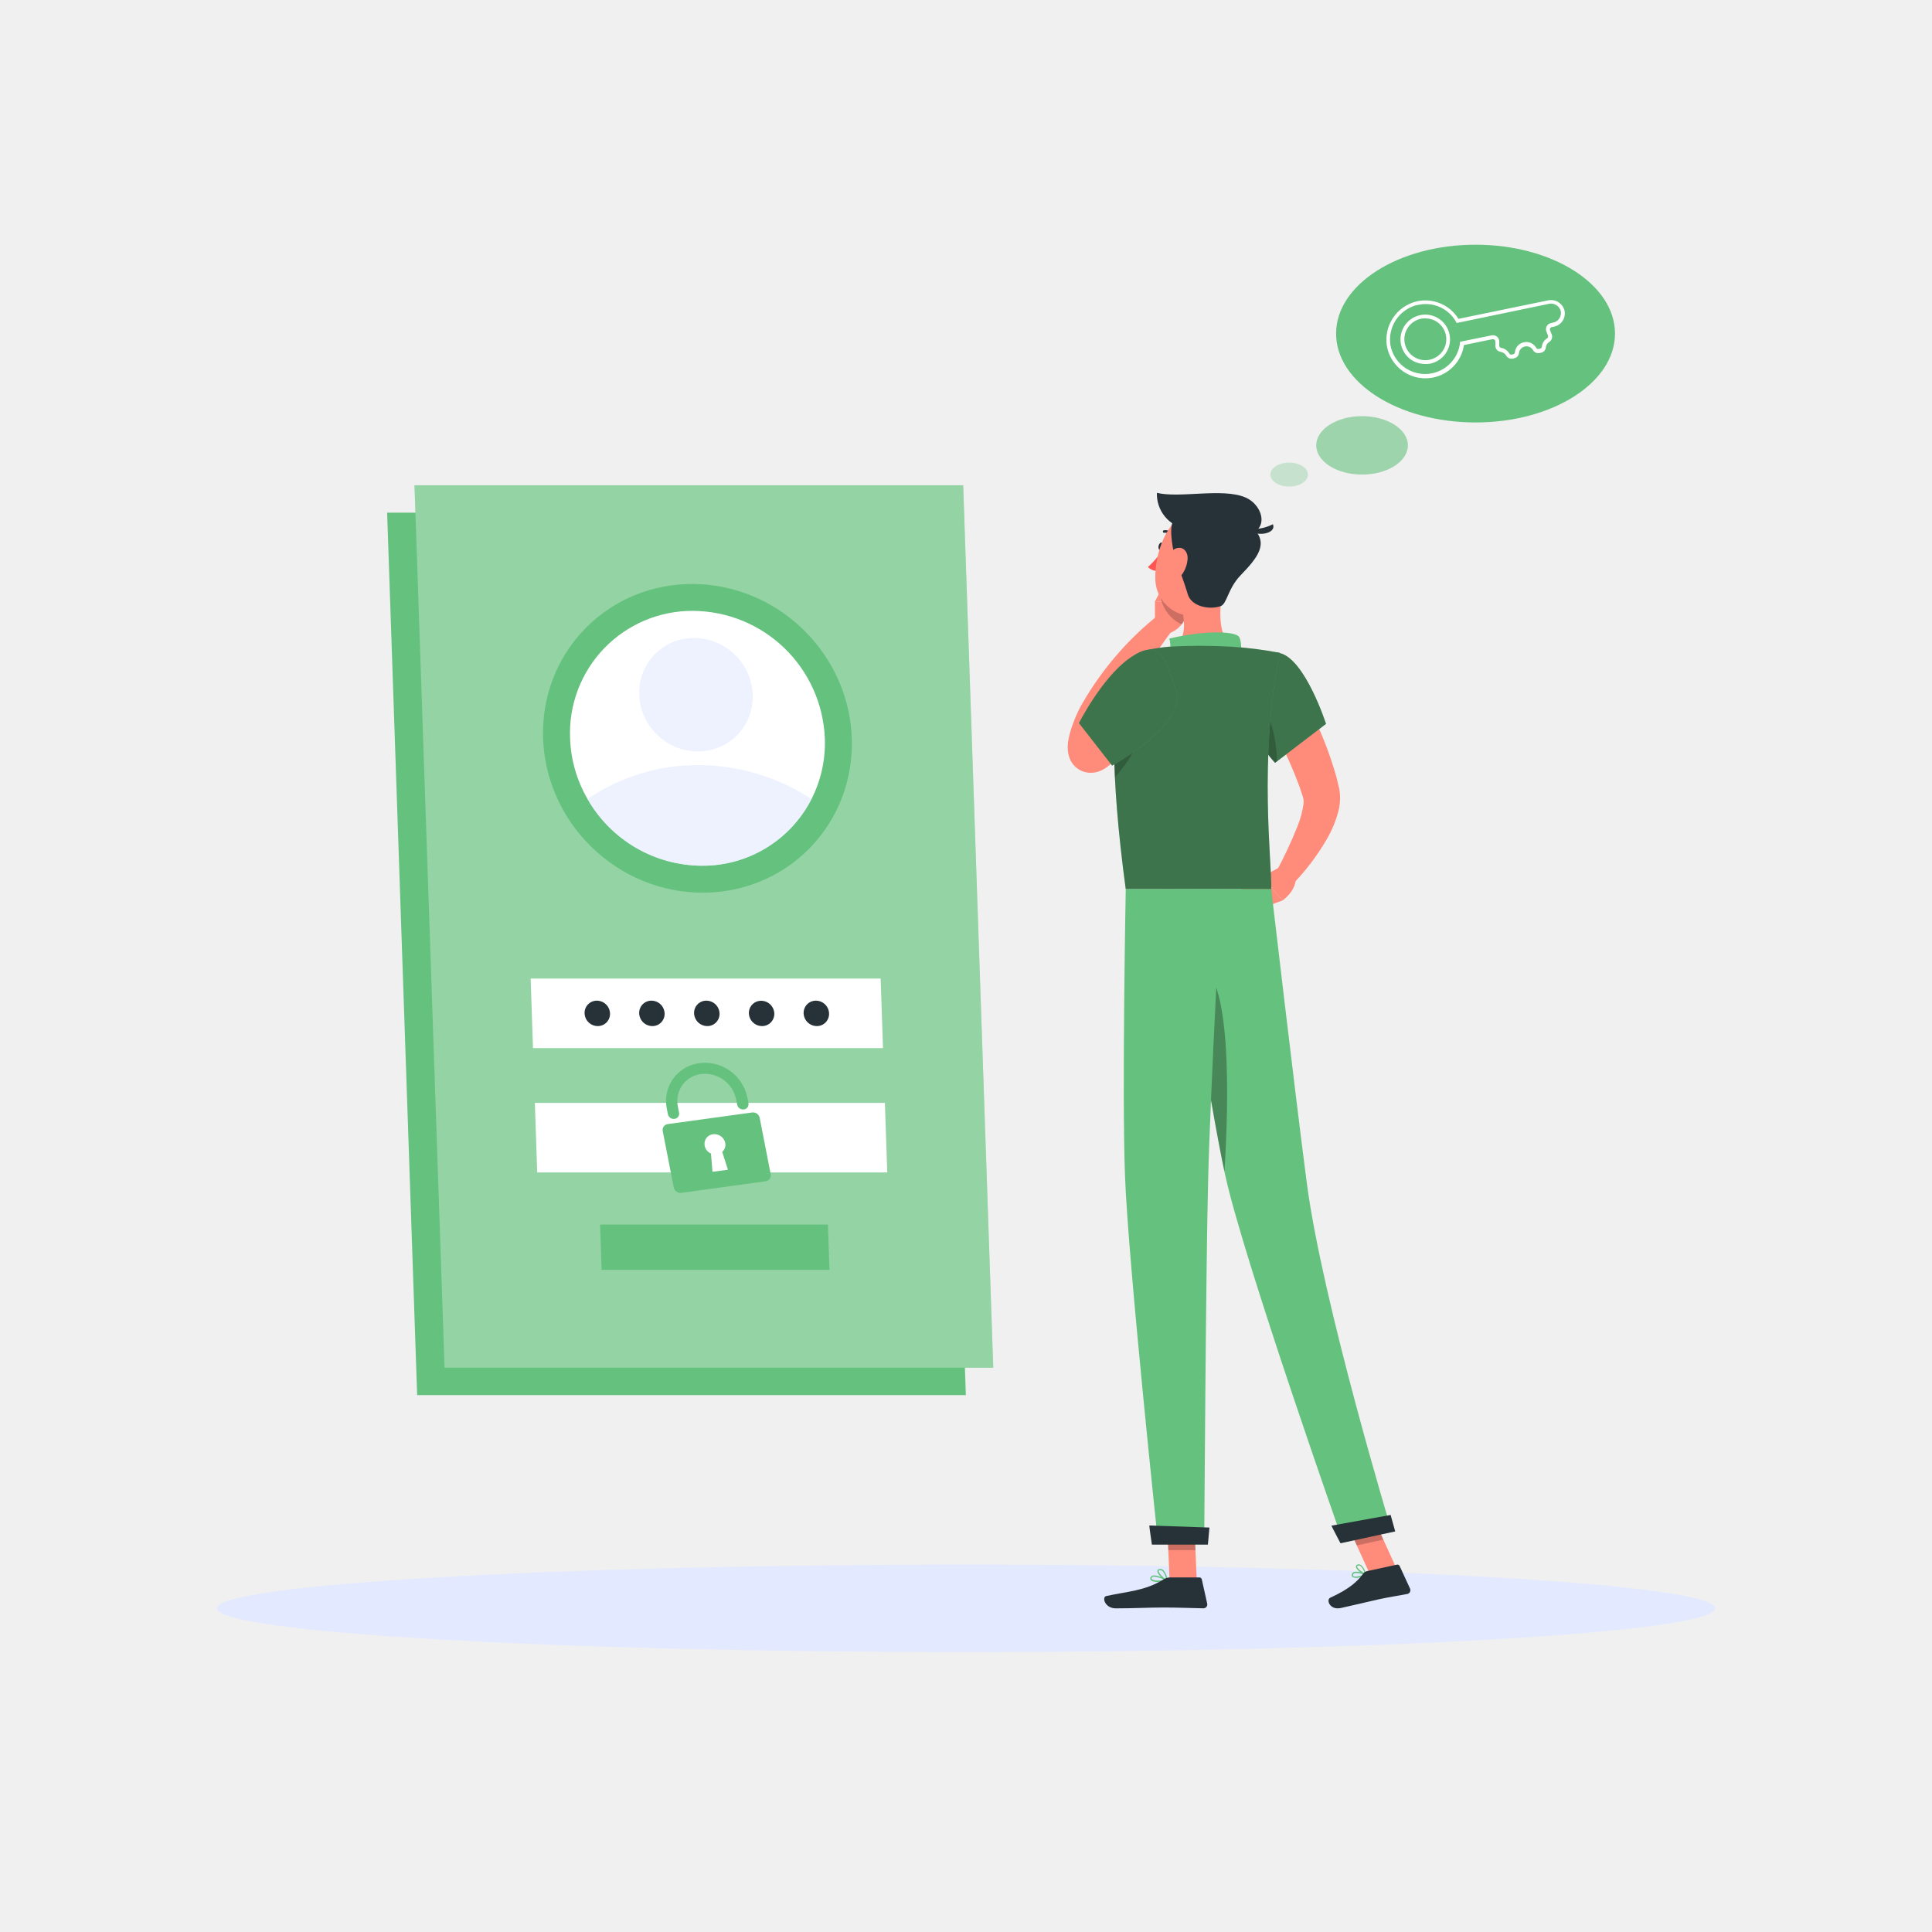
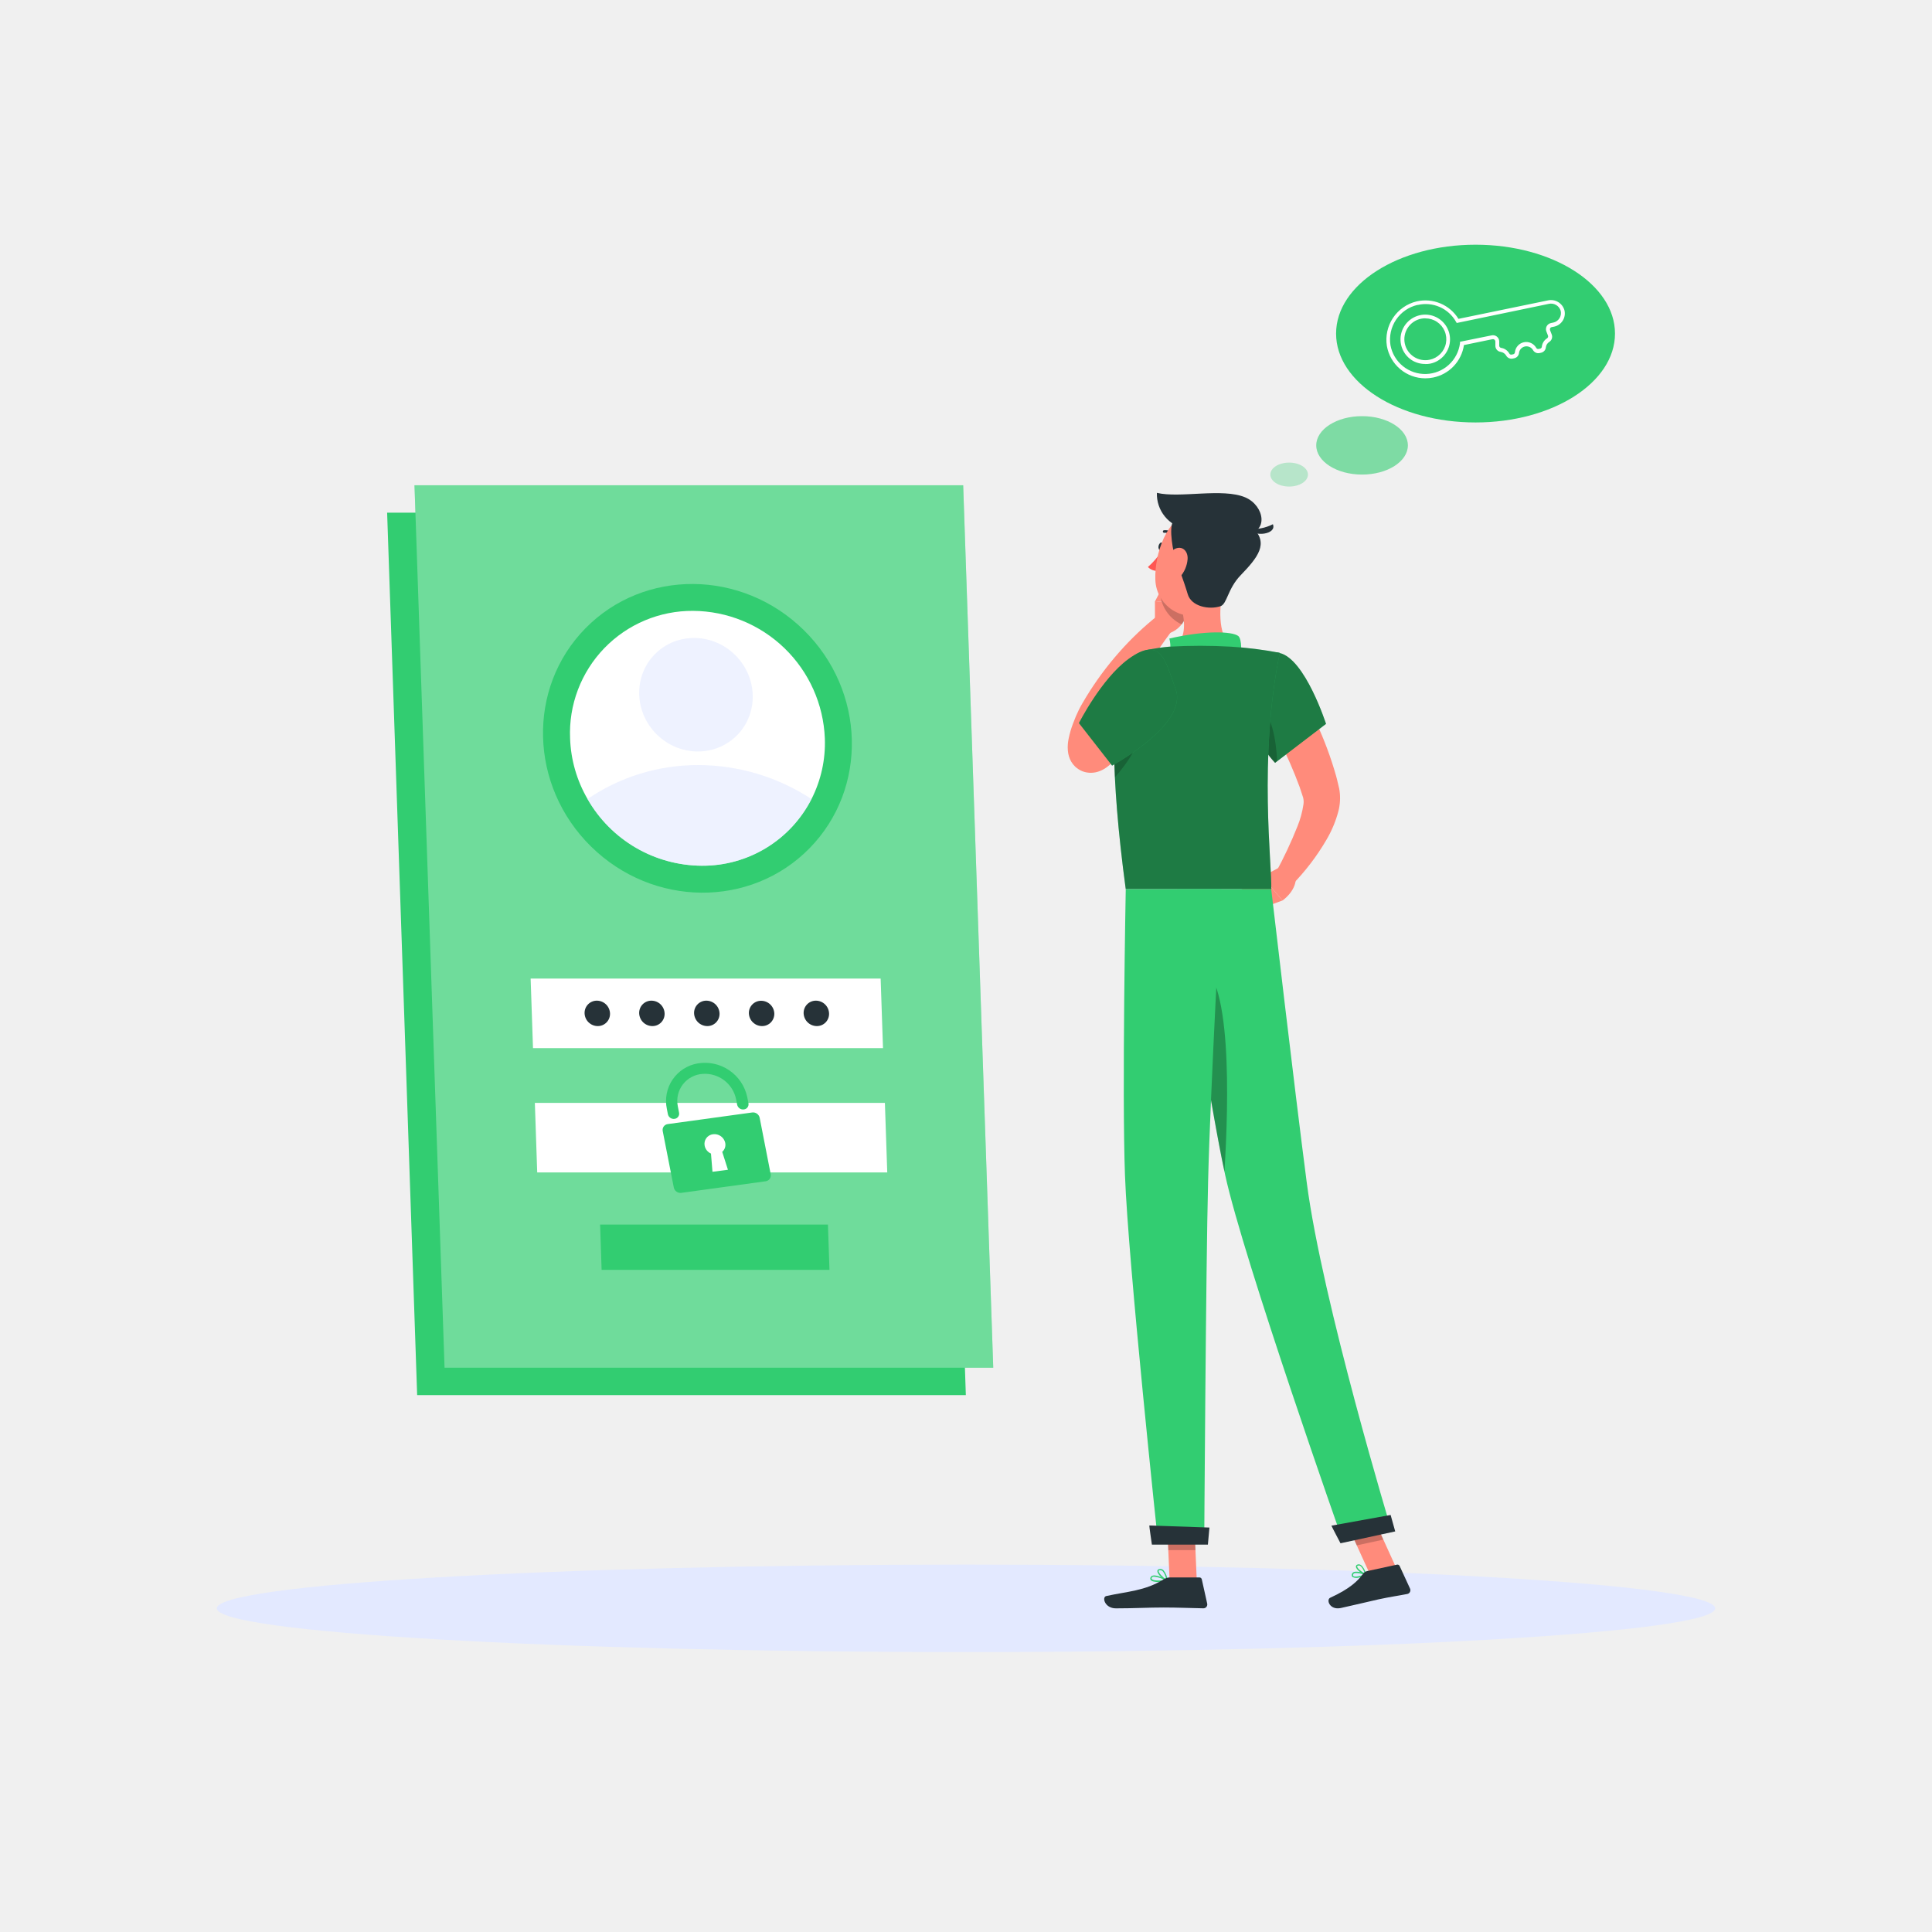
<svg xmlns="http://www.w3.org/2000/svg" width="283" height="283" viewBox="0 0 283 283" fill="none">
  <path d="M141.5 241.999C202.108 241.999 251.241 239.13 251.241 235.592C251.241 232.053 202.108 229.185 141.5 229.185C80.891 229.185 31.758 232.053 31.758 235.592C31.758 239.13 80.891 241.999 141.5 241.999Z" fill="#E3E9FF" />
-   <path d="M141.477 204.354H61.105L56.707 75.097H137.079L141.477 204.354Z" fill="#65C17E" />
-   <path d="M145.49 200.341H65.118L60.715 71.084H141.087L145.49 200.341Z" fill="#65C17E" />
+   <path d="M141.477 204.354H61.105L56.707 75.097H137.079L141.477 204.354Z" fill="#32cd71" />
+   <path d="M145.49 200.341H65.118L60.715 71.084H141.087L145.49 200.341Z" fill="#32cd71" />
  <path opacity="0.3" d="M145.49 200.341H65.118L60.715 71.084H141.087L145.49 200.341Z" fill="white" />
-   <path d="M118.56 124.273C127.166 115.519 126.8 101.205 117.743 92.301C108.685 83.398 94.367 83.276 85.761 92.03C77.156 100.784 77.522 115.099 86.579 124.002C95.636 132.906 109.955 133.027 118.56 124.273Z" fill="#65C17E" />
+   <path d="M118.56 124.273C127.166 115.519 126.8 101.205 117.743 92.301C108.685 83.398 94.367 83.276 85.761 92.03C77.156 100.784 77.522 115.099 86.579 124.002C95.636 132.906 109.955 133.027 118.56 124.273Z" fill="#32cd71" />
  <path d="M120.823 108.157C120.939 111.237 120.267 114.296 118.87 117.043C117.363 120.004 115.061 122.487 112.222 124.212C109.382 125.938 106.119 126.838 102.796 126.812C99.396 126.794 96.06 125.882 93.123 124.167C90.186 122.452 87.752 119.996 86.065 117.043C84.492 114.338 83.613 111.285 83.507 108.157C83.402 105.732 83.792 103.311 84.652 101.041C85.513 98.771 86.825 96.699 88.511 94.952C90.197 93.205 92.22 91.819 94.457 90.878C96.695 89.938 99.101 89.461 101.528 89.479C106.529 89.514 111.324 91.475 114.917 94.953C118.51 98.431 120.625 103.16 120.823 108.157Z" fill="white" />
  <path opacity="0.6" d="M118.86 117.043C117.353 120.004 115.051 122.487 112.211 124.212C109.372 125.938 106.108 126.838 102.786 126.812C99.385 126.794 96.049 125.882 93.113 124.167C90.176 122.452 87.742 119.996 86.055 117.043C90.841 113.78 96.505 112.045 102.299 112.068C108.186 112.081 113.941 113.81 118.86 117.043Z" fill="#E3E9FF" />
  <path opacity="0.6" d="M107.976 107.692C111.14 104.473 111.005 99.209 107.675 95.935C104.345 92.661 99.079 92.617 95.915 95.836C92.751 99.055 92.885 104.318 96.216 107.592C99.546 110.866 104.811 110.911 107.976 107.692Z" fill="#E3E9FF" />
  <path d="M129.342 153.533H78.074L77.728 143.345H128.997L129.342 153.533Z" fill="white" />
  <path d="M129.965 171.741H78.691L78.346 161.553H129.62L129.965 171.741Z" fill="white" />
-   <path d="M110.177 162.957L97.822 164.655C97.704 164.669 97.59 164.706 97.487 164.766C97.385 164.825 97.295 164.905 97.225 165.001C97.155 165.097 97.105 165.206 97.079 165.322C97.053 165.438 97.052 165.557 97.074 165.674L98.699 173.954C98.752 174.197 98.894 174.412 99.097 174.555C99.3 174.699 99.55 174.761 99.797 174.73L112.153 173.032C112.27 173.017 112.384 172.978 112.486 172.918C112.588 172.857 112.676 172.777 112.746 172.681C112.815 172.584 112.864 172.475 112.89 172.359C112.915 172.244 112.917 172.124 112.894 172.007L111.275 163.727C111.222 163.484 111.08 163.271 110.876 163.128C110.673 162.985 110.423 162.924 110.177 162.957ZM106.628 171.345L104.364 171.645L104.144 168.974C103.91 168.873 103.705 168.717 103.544 168.52C103.384 168.323 103.273 168.091 103.221 167.842C103.18 167.649 103.179 167.45 103.219 167.257C103.259 167.063 103.34 166.881 103.455 166.721C103.57 166.561 103.718 166.427 103.888 166.327C104.058 166.228 104.248 166.165 104.444 166.144C104.846 166.092 105.253 166.193 105.584 166.427C105.915 166.66 106.146 167.01 106.232 167.406C106.281 167.645 106.266 167.893 106.189 168.125C106.111 168.356 105.974 168.563 105.791 168.725L106.628 171.345Z" fill="#65C17E" />
-   <path d="M108.954 162.51C108.735 162.538 108.514 162.483 108.334 162.356C108.154 162.23 108.028 162.04 107.98 161.825L107.822 161.016C107.596 159.911 106.977 158.926 106.079 158.243C105.182 157.561 104.068 157.226 102.943 157.303C102.375 157.335 101.821 157.489 101.318 157.755C100.816 158.02 100.376 158.391 100.029 158.841C99.682 159.292 99.436 159.812 99.308 160.366C99.18 160.92 99.173 161.495 99.287 162.052L99.468 162.985C99.489 163.089 99.488 163.196 99.466 163.299C99.443 163.402 99.399 163.499 99.337 163.585C99.274 163.67 99.195 163.741 99.103 163.794C99.012 163.847 98.91 163.88 98.805 163.891C98.587 163.922 98.364 163.868 98.184 163.741C98.003 163.614 97.877 163.423 97.832 163.206L97.679 162.419C97.524 161.684 97.519 160.925 97.664 160.188C97.809 159.45 98.102 158.75 98.525 158.129C98.948 157.508 99.493 156.978 100.125 156.573C100.758 156.167 101.466 155.894 102.207 155.769C103.814 155.499 105.463 155.858 106.812 156.772C108.161 157.686 109.106 159.084 109.452 160.676L109.633 161.604C109.654 161.709 109.653 161.817 109.629 161.922C109.606 162.026 109.56 162.124 109.496 162.209C109.432 162.295 109.351 162.366 109.257 162.418C109.164 162.47 109.06 162.501 108.954 162.51Z" fill="#65C17E" />
-   <path d="M121.502 186.01H88.125L87.904 179.377H121.276L121.502 186.01Z" fill="#65C17E" />
+   <path d="M110.177 162.957L97.822 164.655C97.704 164.669 97.59 164.706 97.487 164.766C97.385 164.825 97.295 164.905 97.225 165.001C97.155 165.097 97.105 165.206 97.079 165.322C97.053 165.438 97.052 165.557 97.074 165.674L98.699 173.954C98.752 174.197 98.894 174.412 99.097 174.555C99.3 174.699 99.55 174.761 99.797 174.73L112.153 173.032C112.27 173.017 112.384 172.978 112.486 172.918C112.588 172.857 112.676 172.777 112.746 172.681C112.815 172.584 112.864 172.475 112.89 172.359C112.915 172.244 112.917 172.124 112.894 172.007L111.275 163.727C111.222 163.484 111.08 163.271 110.876 163.128C110.673 162.985 110.423 162.924 110.177 162.957ZM106.628 171.345L104.364 171.645L104.144 168.974C103.91 168.873 103.705 168.717 103.544 168.52C103.384 168.323 103.273 168.091 103.221 167.842C103.18 167.649 103.179 167.45 103.219 167.257C103.259 167.063 103.34 166.881 103.455 166.721C103.57 166.561 103.718 166.427 103.888 166.327C104.058 166.228 104.248 166.165 104.444 166.144C104.846 166.092 105.253 166.193 105.584 166.427C105.915 166.66 106.146 167.01 106.232 167.406C106.281 167.645 106.266 167.893 106.189 168.125C106.111 168.356 105.974 168.563 105.791 168.725L106.628 171.345Z" fill="#32cd71" />
+   <path d="M108.954 162.51C108.735 162.538 108.514 162.483 108.334 162.356C108.154 162.23 108.028 162.04 107.98 161.825L107.822 161.016C107.596 159.911 106.977 158.926 106.079 158.243C105.182 157.561 104.068 157.226 102.943 157.303C102.375 157.335 101.821 157.489 101.318 157.755C100.816 158.02 100.376 158.391 100.029 158.841C99.682 159.292 99.436 159.812 99.308 160.366C99.18 160.92 99.173 161.495 99.287 162.052L99.468 162.985C99.489 163.089 99.488 163.196 99.466 163.299C99.443 163.402 99.399 163.499 99.337 163.585C99.274 163.67 99.195 163.741 99.103 163.794C99.012 163.847 98.91 163.88 98.805 163.891C98.587 163.922 98.364 163.868 98.184 163.741C98.003 163.614 97.877 163.423 97.832 163.206L97.679 162.419C97.524 161.684 97.519 160.925 97.664 160.188C97.809 159.45 98.102 158.75 98.525 158.129C98.948 157.508 99.493 156.978 100.125 156.573C100.758 156.167 101.466 155.894 102.207 155.769C103.814 155.499 105.463 155.858 106.812 156.772C108.161 157.686 109.106 159.084 109.452 160.676L109.633 161.604C109.654 161.709 109.653 161.817 109.629 161.922C109.606 162.026 109.56 162.124 109.496 162.209C109.432 162.295 109.351 162.366 109.257 162.418C109.164 162.47 109.06 162.501 108.954 162.51Z" fill="#32cd71" />
+   <path d="M121.502 186.01H88.125L87.904 179.377H121.276L121.502 186.01Z" fill="#32cd71" />
  <path d="M105.399 148.439C105.409 148.681 105.37 148.923 105.284 149.149C105.198 149.375 105.067 149.582 104.898 149.756C104.73 149.93 104.528 150.068 104.305 150.162C104.082 150.256 103.842 150.303 103.6 150.301C103.1 150.297 102.622 150.102 102.263 149.756C101.904 149.409 101.691 148.938 101.669 148.439C101.66 148.197 101.699 147.956 101.785 147.729C101.871 147.503 102.002 147.297 102.171 147.123C102.339 146.948 102.541 146.81 102.764 146.717C102.987 146.623 103.227 146.575 103.469 146.577C103.969 146.58 104.448 146.774 104.808 147.121C105.167 147.468 105.379 147.94 105.399 148.439Z" fill="#263238" />
  <path d="M97.351 148.439C97.362 148.681 97.323 148.923 97.237 149.15C97.151 149.377 97.02 149.583 96.852 149.758C96.683 149.932 96.481 150.07 96.257 150.164C96.034 150.257 95.793 150.304 95.551 150.301C95.052 150.297 94.575 150.102 94.216 149.755C93.858 149.409 93.647 148.937 93.626 148.439C93.617 148.197 93.656 147.956 93.742 147.729C93.828 147.503 93.959 147.297 94.127 147.123C94.296 146.948 94.498 146.81 94.721 146.717C94.944 146.623 95.184 146.575 95.426 146.577C95.925 146.58 96.404 146.775 96.763 147.122C97.121 147.469 97.332 147.941 97.351 148.439Z" fill="#263238" />
  <path d="M89.355 148.439C89.365 148.681 89.325 148.923 89.239 149.149C89.153 149.375 89.022 149.582 88.854 149.756C88.685 149.93 88.484 150.068 88.26 150.162C88.037 150.256 87.797 150.303 87.555 150.301C87.056 150.299 86.577 150.104 86.219 149.757C85.86 149.41 85.649 148.938 85.63 148.439C85.621 148.197 85.66 147.956 85.746 147.729C85.832 147.503 85.963 147.297 86.132 147.123C86.3 146.948 86.502 146.81 86.725 146.717C86.948 146.623 87.188 146.575 87.43 146.577C87.929 146.58 88.408 146.775 88.766 147.122C89.125 147.469 89.336 147.941 89.355 148.439Z" fill="#263238" />
  <path d="M113.421 148.439C113.431 148.681 113.391 148.923 113.305 149.149C113.219 149.375 113.088 149.582 112.92 149.756C112.751 149.93 112.549 150.068 112.326 150.162C112.103 150.256 111.863 150.303 111.621 150.301C111.122 150.299 110.643 150.104 110.285 149.757C109.926 149.41 109.715 148.938 109.696 148.439C109.688 148.198 109.729 147.958 109.816 147.732C109.903 147.507 110.035 147.302 110.204 147.13C110.373 146.957 110.575 146.821 110.798 146.729C111.021 146.637 111.261 146.591 111.502 146.594C111.997 146.598 112.472 146.791 112.829 147.134C113.186 147.478 113.398 147.945 113.421 148.439Z" fill="#263238" />
  <path d="M121.441 148.439C121.451 148.681 121.413 148.923 121.327 149.15C121.241 149.377 121.11 149.583 120.941 149.758C120.773 149.932 120.571 150.07 120.347 150.164C120.123 150.257 119.883 150.304 119.641 150.301C119.142 150.297 118.664 150.102 118.306 149.755C117.948 149.409 117.737 148.937 117.716 148.439C117.706 148.197 117.746 147.956 117.832 147.729C117.918 147.503 118.049 147.297 118.217 147.123C118.386 146.948 118.588 146.81 118.811 146.717C119.034 146.623 119.274 146.575 119.516 146.577C120.015 146.58 120.494 146.775 120.852 147.122C121.211 147.469 121.422 147.941 121.441 148.439Z" fill="#263238" />
  <path d="M188.994 98.643C189.747 99.854 190.375 101.008 191.02 102.214C191.665 103.42 192.248 104.631 192.82 105.87C193.986 108.38 194.952 110.979 195.707 113.642C195.808 113.976 195.882 114.332 195.967 114.677L196.091 115.204L196.154 115.464L196.227 115.894C196.355 116.87 196.295 117.861 196.052 118.815C195.661 120.295 195.067 121.714 194.286 123.032C192.889 125.425 191.201 127.636 189.26 129.614L186.877 127.814C188.073 125.615 189.137 123.347 190.063 121.022C190.476 119.998 190.767 118.928 190.929 117.836C190.982 117.502 190.966 117.161 190.884 116.834L190.658 116.143C190.567 115.86 190.482 115.577 190.375 115.289C189.514 112.954 188.518 110.671 187.392 108.451C186.26 106.187 185.043 103.923 183.826 101.761L188.994 98.643Z" fill="#FF8B7B" />
  <path d="M187.483 127.027L184.879 128.403L187.867 131.901C187.867 131.901 189.735 130.639 189.82 128.714L187.483 127.027Z" fill="#FF8B7B" />
  <path d="M181.387 130.559L184.585 133.101L187.867 131.901L184.879 128.403L181.387 130.559Z" fill="#FF8B7B" />
  <path d="M170.451 80.123C170.389 80.44 170.168 80.661 169.964 80.621C169.761 80.581 169.642 80.287 169.704 79.976C169.766 79.665 169.987 79.41 170.196 79.478C170.406 79.546 170.513 79.806 170.451 80.123Z" fill="#263238" />
  <path d="M170.197 80.666C169.627 81.553 168.938 82.357 168.148 83.055C168.335 83.248 168.561 83.399 168.811 83.496C169.061 83.594 169.329 83.637 169.597 83.621L170.197 80.666Z" fill="#FF5652" />
  <path d="M169.178 91.771V88.058L174.091 88.624C174.091 88.624 174.011 91.817 171.261 92.756L169.178 91.771Z" fill="#FF8B7B" />
  <path d="M170.594 85.387L174.052 86.383L174.114 88.653L169.201 88.058L170.594 85.387Z" fill="#FF8B7B" />
  <path opacity="0.2" d="M174.052 86.383L170.593 85.387L169.92 86.677C169.957 87.694 170.274 88.681 170.838 89.528C171.401 90.375 172.189 91.05 173.112 91.477C173.706 90.647 174.054 89.666 174.114 88.647L174.052 86.383Z" fill="black" />
  <path d="M171.957 78.612C171.994 78.611 172.029 78.6 172.059 78.579C172.089 78.559 172.113 78.531 172.128 78.498C172.143 78.465 172.148 78.428 172.143 78.392C172.137 78.356 172.122 78.323 172.099 78.295C171.9 78.07 171.65 77.897 171.371 77.788C171.091 77.68 170.79 77.64 170.491 77.672C170.443 77.68 170.399 77.708 170.37 77.748C170.342 77.788 170.33 77.838 170.339 77.887C170.347 77.936 170.374 77.98 170.414 78.01C170.454 78.04 170.504 78.052 170.554 78.046C170.79 78.023 171.028 78.056 171.249 78.144C171.469 78.231 171.666 78.371 171.821 78.549C171.839 78.569 171.86 78.584 171.883 78.594C171.906 78.605 171.932 78.611 171.957 78.612Z" fill="#263238" />
  <path d="M179.19 85.851C178.624 88.766 178.273 92.801 180.322 94.743C180.322 94.743 179.53 97.697 174.096 97.697C168.148 97.697 171.238 95.105 171.238 95.105C173.711 94.335 173.689 91.522 173.123 89.258L179.19 85.851Z" fill="#FF8B7B" />
-   <path d="M181.427 96.69C181.959 95.943 181.936 93.571 181.37 93.152C180.459 92.479 176.548 92.32 171.29 93.531C171.856 95.829 170.639 97.029 170.639 97.029L181.427 96.69Z" fill="#65C17E" />
-   <path d="M199.119 231.064C198.957 231.121 198.786 231.145 198.615 231.135C198.444 231.126 198.277 231.082 198.123 231.007C198.064 230.953 198.024 230.882 198.008 230.804C197.992 230.726 198 230.645 198.032 230.571C198.05 230.51 198.081 230.454 198.123 230.406C198.165 230.358 198.217 230.32 198.276 230.294C198.813 230.034 200.047 230.537 200.104 230.56C200.121 230.567 200.135 230.579 200.145 230.594C200.155 230.609 200.161 230.627 200.16 230.645C200.16 230.663 200.155 230.681 200.147 230.697C200.138 230.713 200.125 230.726 200.109 230.736C199.79 230.876 199.459 230.986 199.119 231.064ZM198.468 230.424C198.431 230.433 198.395 230.446 198.36 230.464C198.325 230.477 198.293 230.498 198.268 230.525C198.242 230.553 198.224 230.586 198.213 230.622C198.162 230.792 198.213 230.849 198.247 230.866C198.462 231.047 199.255 230.866 199.815 230.656C199.389 230.48 198.929 230.401 198.468 230.424Z" fill="#65C17E" />
-   <path d="M200.087 230.741H200.042C199.589 230.611 198.627 229.926 198.615 229.479C198.615 229.408 198.639 229.339 198.683 229.283C198.727 229.228 198.789 229.189 198.859 229.173C198.926 229.148 198.998 229.138 199.069 229.144C199.14 229.15 199.21 229.172 199.272 229.207C199.804 229.479 200.143 230.577 200.155 230.628C200.163 230.642 200.167 230.657 200.167 230.673C200.167 230.689 200.163 230.705 200.155 230.719C200.146 230.727 200.135 230.734 200.123 230.738C200.112 230.742 200.099 230.743 200.087 230.741ZM198.955 229.332H198.91C198.796 229.372 198.796 229.428 198.796 229.456C198.796 229.722 199.442 230.26 199.928 230.475C199.81 230.158 199.549 229.53 199.204 229.343C199.127 229.308 199.04 229.304 198.96 229.332H198.955Z" fill="#65C17E" />
-   <path d="M169.722 231.732C169.213 231.732 168.72 231.658 168.556 231.432C168.513 231.371 168.49 231.299 168.49 231.225C168.49 231.151 168.513 231.079 168.556 231.019C168.588 230.963 168.632 230.915 168.683 230.877C168.735 230.839 168.794 230.812 168.856 230.798C169.518 230.617 170.911 231.409 170.967 231.443C170.985 231.452 170.999 231.466 171.007 231.483C171.015 231.501 171.017 231.521 171.013 231.539C171.011 231.559 171.002 231.577 170.989 231.591C170.976 231.605 170.958 231.615 170.939 231.619C170.538 231.692 170.13 231.73 169.722 231.732ZM169.094 230.956C169.034 230.947 168.973 230.947 168.913 230.956C168.874 230.964 168.838 230.98 168.806 231.002C168.774 231.025 168.747 231.053 168.726 231.087C168.658 231.205 168.686 231.262 168.726 231.296C168.913 231.556 169.915 231.562 170.656 231.454C170.172 231.19 169.642 231.021 169.094 230.956Z" fill="#65C17E" />
-   <path d="M170.933 231.619H170.894C170.413 231.404 169.462 230.543 169.535 230.09C169.535 229.983 169.626 229.853 169.886 229.83C169.979 229.819 170.074 229.828 170.163 229.855C170.253 229.882 170.336 229.928 170.407 229.989C170.77 230.422 170.987 230.959 171.03 231.522C171.029 231.539 171.026 231.555 171.019 231.569C171.012 231.584 171.002 231.597 170.99 231.607C170.972 231.616 170.953 231.62 170.933 231.619ZM169.96 230.006H169.903C169.733 230.006 169.722 230.085 169.722 230.107C169.677 230.379 170.322 231.058 170.814 231.353C170.771 230.898 170.587 230.469 170.288 230.124C170.195 230.045 170.076 230.003 169.954 230.006H169.96Z" fill="#65C17E" />
+   <path d="M181.427 96.69C181.959 95.943 181.936 93.571 181.37 93.152C180.459 92.479 176.548 92.32 171.29 93.531C171.856 95.829 170.639 97.029 170.639 97.029L181.427 96.69Z" fill="#32cd71" />
+   <path d="M199.119 231.064C198.957 231.121 198.786 231.145 198.615 231.135C198.444 231.126 198.277 231.082 198.123 231.007C198.064 230.953 198.024 230.882 198.008 230.804C197.992 230.726 198 230.645 198.032 230.571C198.05 230.51 198.081 230.454 198.123 230.406C198.165 230.358 198.217 230.32 198.276 230.294C198.813 230.034 200.047 230.537 200.104 230.56C200.121 230.567 200.135 230.579 200.145 230.594C200.155 230.609 200.161 230.627 200.16 230.645C200.16 230.663 200.155 230.681 200.147 230.697C200.138 230.713 200.125 230.726 200.109 230.736C199.79 230.876 199.459 230.986 199.119 231.064ZM198.468 230.424C198.431 230.433 198.395 230.446 198.36 230.464C198.325 230.477 198.293 230.498 198.268 230.525C198.242 230.553 198.224 230.586 198.213 230.622C198.162 230.792 198.213 230.849 198.247 230.866C198.462 231.047 199.255 230.866 199.815 230.656C199.389 230.48 198.929 230.401 198.468 230.424Z" fill="#32cd71" />
+   <path d="M200.087 230.741H200.042C199.589 230.611 198.627 229.926 198.615 229.479C198.615 229.408 198.639 229.339 198.683 229.283C198.727 229.228 198.789 229.189 198.859 229.173C198.926 229.148 198.998 229.138 199.069 229.144C199.14 229.15 199.21 229.172 199.272 229.207C199.804 229.479 200.143 230.577 200.155 230.628C200.163 230.642 200.167 230.657 200.167 230.673C200.167 230.689 200.163 230.705 200.155 230.719C200.146 230.727 200.135 230.734 200.123 230.738C200.112 230.742 200.099 230.743 200.087 230.741ZM198.955 229.332H198.91C198.796 229.372 198.796 229.428 198.796 229.456C198.796 229.722 199.442 230.26 199.928 230.475C199.81 230.158 199.549 229.53 199.204 229.343C199.127 229.308 199.04 229.304 198.96 229.332H198.955Z" fill="#32cd71" />
+   <path d="M169.722 231.732C169.213 231.732 168.72 231.658 168.556 231.432C168.513 231.371 168.49 231.299 168.49 231.225C168.49 231.151 168.513 231.079 168.556 231.019C168.588 230.963 168.632 230.915 168.683 230.877C168.735 230.839 168.794 230.812 168.856 230.798C169.518 230.617 170.911 231.409 170.967 231.443C170.985 231.452 170.999 231.466 171.007 231.483C171.015 231.501 171.017 231.521 171.013 231.539C171.011 231.559 171.002 231.577 170.989 231.591C170.976 231.605 170.958 231.615 170.939 231.619C170.538 231.692 170.13 231.73 169.722 231.732ZM169.094 230.956C169.034 230.947 168.973 230.947 168.913 230.956C168.874 230.964 168.838 230.98 168.806 231.002C168.774 231.025 168.747 231.053 168.726 231.087C168.658 231.205 168.686 231.262 168.726 231.296C168.913 231.556 169.915 231.562 170.656 231.454C170.172 231.19 169.642 231.021 169.094 230.956Z" fill="#32cd71" />
+   <path d="M170.933 231.619H170.894C170.413 231.404 169.462 230.543 169.535 230.09C169.535 229.983 169.626 229.853 169.886 229.83C169.979 229.819 170.074 229.828 170.163 229.855C170.253 229.882 170.336 229.928 170.407 229.989C170.77 230.422 170.987 230.959 171.03 231.522C171.029 231.539 171.026 231.555 171.019 231.569C171.012 231.584 171.002 231.597 170.99 231.607C170.972 231.616 170.953 231.62 170.933 231.619ZM169.96 230.006H169.903C169.733 230.006 169.722 230.085 169.722 230.107C169.677 230.379 170.322 231.058 170.814 231.353C170.771 230.898 170.587 230.469 170.288 230.124C170.195 230.045 170.076 230.003 169.954 230.006H169.96Z" fill="#32cd71" />
  <path d="M175.303 231.528H171.324L170.928 222.308H174.907L175.303 231.528Z" fill="#FF8B7B" />
  <path d="M204.524 229.683L200.636 230.526L196.725 221.94L200.619 221.097L204.524 229.683Z" fill="#FF8B7B" />
  <path d="M200.257 230.136L204.633 229.19C204.709 229.174 204.789 229.184 204.859 229.219C204.929 229.254 204.985 229.312 205.017 229.383L206.534 232.677C206.575 232.757 206.596 232.845 206.595 232.934C206.595 233.024 206.574 233.112 206.533 233.191C206.492 233.271 206.433 233.339 206.36 233.392C206.288 233.444 206.204 233.478 206.115 233.492C204.587 233.792 203.823 233.866 201.904 234.279C200.721 234.539 198.05 235.19 196.414 235.541C194.778 235.892 194.218 234.324 194.858 234.035C197.716 232.728 198.905 231.579 199.68 230.509C199.82 230.318 200.026 230.185 200.257 230.136Z" fill="#263238" />
  <path d="M171.351 231.064H175.698C175.777 231.064 175.854 231.091 175.915 231.141C175.977 231.19 176.02 231.259 176.038 231.336L176.825 234.873C176.848 234.959 176.85 235.048 176.833 235.135C176.815 235.222 176.777 235.303 176.722 235.372C176.667 235.442 176.596 235.497 176.516 235.534C176.435 235.572 176.347 235.589 176.259 235.586C174.691 235.558 172.427 235.467 170.457 235.467C168.148 235.467 166.161 235.592 163.456 235.592C161.82 235.592 161.367 233.939 162.052 233.786C165.165 233.107 167.712 233.034 170.401 231.375C170.683 231.186 171.012 231.078 171.351 231.064Z" fill="#263238" />
-   <path d="M187.444 95.654C191.174 96.509 194.236 106.034 194.236 106.034L186.781 111.734C184.847 109.665 183.482 107.13 182.819 104.376C181.501 99.384 183.629 94.771 187.444 95.654Z" fill="#65C17E" />
+   <path d="M187.444 95.654C191.174 96.509 194.236 106.034 194.236 106.034L186.781 111.734C184.847 109.665 183.482 107.13 182.819 104.376C181.501 99.384 183.629 94.771 187.444 95.654Z" fill="#32cd71" />
  <path opacity="0.4" d="M187.444 95.654C191.174 96.509 194.236 106.034 194.236 106.034L186.781 111.734C184.847 109.665 183.482 107.13 182.819 104.376C181.501 99.384 183.629 94.771 187.444 95.654Z" fill="black" />
  <path d="M167.82 107.014C166.892 108.016 165.963 108.91 164.99 109.844C164.509 110.297 164.022 110.749 163.524 111.185L162.771 111.847L162.584 112.011L162.262 112.272C161.93 112.537 161.562 112.754 161.169 112.917C160.733 113.103 160.263 113.199 159.788 113.2C159.383 113.202 158.98 113.131 158.6 112.991C158.178 112.83 157.793 112.585 157.468 112.272C157.053 111.867 156.749 111.362 156.585 110.806C156.499 110.532 156.444 110.249 156.421 109.963C156.391 109.627 156.391 109.29 156.421 108.955C156.449 108.683 156.483 108.446 156.528 108.225C156.683 107.453 156.903 106.696 157.185 105.961C157.439 105.262 157.732 104.578 158.062 103.912C158.424 103.193 158.77 102.667 159.115 102.067C160.517 99.77 162.117 97.599 163.898 95.581C165.66 93.574 167.602 91.732 169.699 90.079L171.782 92.224C170.322 94.183 168.884 96.282 167.554 98.348C166.23 100.402 165.021 102.528 163.932 104.716C163.688 105.248 163.366 105.848 163.213 106.278C163.01 106.778 162.835 107.288 162.686 107.806C162.544 108.273 162.436 108.75 162.364 109.232C162.36 109.308 162.36 109.383 162.364 109.459C162.364 109.504 162.364 109.527 162.364 109.408C162.354 109.281 162.33 109.155 162.29 109.034C162.168 108.633 161.943 108.27 161.639 107.982C161.368 107.733 161.051 107.54 160.705 107.416C160.401 107.3 160.079 107.241 159.754 107.24C159.442 107.236 159.132 107.296 158.843 107.416C158.745 107.455 158.651 107.503 158.56 107.557L158.775 107.359L159.46 106.736L160.813 105.469C161.707 104.625 162.607 103.725 163.456 102.888L167.82 107.014Z" fill="#FF8B7B" />
  <path opacity="0.2" d="M184.245 102.65C186.271 104.653 186.933 108.31 187.075 111.479L186.746 111.734C184.811 109.665 183.446 107.13 182.784 104.376C182.711 104.082 182.643 103.81 182.592 103.487L184.245 102.65Z" fill="black" />
-   <path d="M163.863 99.616C163.048 103.918 162.538 112.753 164.899 130.242H186.214C186.361 126.976 184.307 111.027 187.459 95.626C185.104 95.173 182.722 94.873 180.328 94.726C177.312 94.553 174.288 94.553 171.272 94.726C170.276 94.816 169.291 94.963 168.442 95.116C167.313 95.314 166.27 95.851 165.453 96.654C164.635 97.458 164.081 98.49 163.863 99.616Z" fill="#65C17E" />
+   <path d="M163.863 99.616C163.048 103.918 162.538 112.753 164.899 130.242H186.214C186.361 126.976 184.307 111.027 187.459 95.626C185.104 95.173 182.722 94.873 180.328 94.726C177.312 94.553 174.288 94.553 171.272 94.726C170.276 94.816 169.291 94.963 168.442 95.116C167.313 95.314 166.27 95.851 165.453 96.654C164.635 97.458 164.081 98.49 163.863 99.616Z" fill="#32cd71" />
  <path opacity="0.4" d="M163.863 99.616C163.048 103.918 162.538 112.753 164.899 130.242H186.214C186.361 126.976 184.307 111.027 187.459 95.626C185.104 95.173 182.722 94.873 180.328 94.726C177.312 94.553 174.288 94.553 171.272 94.726C170.276 94.816 169.291 94.963 168.442 95.116C167.313 95.314 166.27 95.851 165.453 96.654C164.635 97.458 164.081 98.49 163.863 99.616Z" fill="black" />
  <path opacity="0.2" d="M167.123 105.995L163.274 105.072C163.155 107.404 163.144 110.291 163.314 113.862C165.085 111.847 167.349 108.7 167.123 105.995Z" fill="black" />
  <path opacity="0.2" d="M170.928 222.308L171.132 227.062H175.116L174.912 222.308H170.928Z" fill="black" />
  <path opacity="0.2" d="M200.619 221.097L196.725 221.94L198.74 226.366L202.634 225.523L200.619 221.097Z" fill="black" />
  <path d="M181.081 81.595C180.062 85.409 179.655 87.696 177.3 89.281C173.763 91.692 169.348 88.93 169.235 84.9C169.11 81.261 170.803 75.629 174.895 74.859C175.794 74.69 176.722 74.753 177.59 75.042C178.458 75.331 179.238 75.836 179.857 76.51C180.476 77.184 180.913 78.004 181.127 78.894C181.342 79.783 181.326 80.713 181.081 81.595Z" fill="#FF8B7B" />
  <path d="M172.15 81.736C171.958 81.227 171.081 77.282 171.907 76.257C172.733 75.233 182.157 75.974 183.55 77.344C185.865 79.608 184.257 81.646 181.727 84.266C179.825 86.236 179.752 88.455 178.79 88.794C177.092 89.36 174.499 88.828 173.979 87.034C173.458 85.24 172.15 81.736 172.15 81.736Z" fill="#263238" />
  <path d="M182.406 72.856C179.078 71.441 172.835 73.008 169.462 72.193C169.419 73.448 169.832 74.675 170.623 75.649C171.415 76.623 172.533 77.277 173.769 77.491C176.568 78.024 179.411 78.288 182.259 78.278C185.961 78.108 185.236 74.061 182.406 72.856Z" fill="#263238" />
  <path d="M182.926 77.463C184.142 77.582 185.366 77.349 186.452 76.789C187.075 78.295 183.65 78.708 182.926 77.463Z" fill="#263238" />
  <path d="M173.961 81.895C173.884 82.876 173.487 83.805 172.829 84.538C171.957 85.494 171.052 84.894 170.899 83.734C170.763 82.681 171.046 80.904 172.11 80.395C173.174 79.885 174.034 80.712 173.961 81.895Z" fill="#FF8B7B" />
-   <path d="M172.455 130.259C172.455 130.259 176.983 160.682 179.456 172.081C182.168 184.561 196.736 225.851 196.736 225.851L203.862 224.306C203.862 224.306 193.674 190.651 191.41 173.202C189.656 159.799 186.209 130.248 186.209 130.248L172.455 130.259Z" fill="#65C17E" />
+   <path d="M172.455 130.259C172.455 130.259 176.983 160.682 179.456 172.081C182.168 184.561 196.736 225.851 196.736 225.851L203.862 224.306C203.862 224.306 193.674 190.651 191.41 173.202C189.656 159.799 186.209 130.248 186.209 130.248L172.455 130.259Z" fill="#32cd71" />
  <path d="M195.028 223.479C194.999 223.479 196.358 226.06 196.358 226.06L204.372 224.323L203.699 221.912L195.028 223.479Z" fill="#263238" />
  <path opacity="0.3" d="M175.314 141.098C180.538 142.123 179.983 161.604 179.355 171.628C177.85 164.542 175.642 150.913 174.137 141.24C174.502 141.06 174.917 141.01 175.314 141.098Z" fill="black" />
-   <path d="M164.9 130.259C164.9 130.259 164.334 160.025 164.787 172.143C165.24 184.771 169.649 226.117 169.649 226.117H176.396C176.396 226.117 176.639 185.507 176.962 173.106C177.29 159.589 178.92 130.237 178.92 130.237L164.9 130.259Z" fill="#65C17E" />
+   <path d="M164.9 130.259C164.9 130.259 164.334 160.025 164.787 172.143C165.24 184.771 169.649 226.117 169.649 226.117H176.396C176.396 226.117 176.639 185.507 176.962 173.106C177.29 159.589 178.92 130.237 178.92 130.237L164.9 130.259Z" fill="#32cd71" />
  <path d="M168.352 223.457C168.318 223.457 168.731 226.253 168.731 226.253H176.932L177.159 223.757L168.352 223.457Z" fill="#263238" />
-   <path d="M172.206 100.94C174.114 106.085 162.901 112.147 162.901 112.147L158.045 105.921C158.045 105.921 161.311 99.457 165.273 96.548C170.169 92.96 170.752 97.024 172.206 100.94Z" fill="#65C17E" />
+   <path d="M172.206 100.94C174.114 106.085 162.901 112.147 162.901 112.147L158.045 105.921C158.045 105.921 161.311 99.457 165.273 96.548C170.169 92.96 170.752 97.024 172.206 100.94Z" fill="#32cd71" />
  <path opacity="0.4" d="M172.206 100.94C174.114 106.085 162.901 112.147 162.901 112.147L158.045 105.921C158.045 105.921 161.311 99.457 165.273 96.548C170.169 92.96 170.752 97.024 172.206 100.94Z" fill="black" />
-   <path d="M216.138 61.881C227.419 61.881 236.565 56.052 236.565 48.863C236.565 41.673 227.419 35.845 216.138 35.845C204.856 35.845 195.711 41.673 195.711 48.863C195.711 56.052 204.856 61.881 216.138 61.881Z" fill="#65C17E" />
+   <path d="M216.138 61.881C227.419 61.881 236.565 56.052 236.565 48.863C236.565 41.673 227.419 35.845 216.138 35.845C204.856 35.845 195.711 41.673 195.711 48.863C195.711 56.052 204.856 61.881 216.138 61.881Z" fill="#32cd71" />
  <path d="M208.768 55.417C207.423 55.413 206.122 54.934 205.094 54.066C204.066 53.197 203.377 51.994 203.148 50.668C202.923 49.232 203.247 47.764 204.055 46.555C204.864 45.347 206.098 44.487 207.512 44.148C208.672 43.881 209.887 43.984 210.985 44.443C212.084 44.901 213.011 45.693 213.636 46.706L226.75 44.001C227.254 43.89 227.781 43.974 228.226 44.236C228.671 44.497 229.001 44.916 229.15 45.41C229.219 45.67 229.234 45.941 229.194 46.206C229.154 46.472 229.061 46.727 228.919 46.955C228.778 47.184 228.591 47.381 228.371 47.534C228.151 47.688 227.902 47.795 227.639 47.85L227.299 47.917C227.249 47.927 227.201 47.947 227.16 47.977C227.119 48.008 227.085 48.047 227.061 48.093C227.04 48.139 227.03 48.189 227.03 48.24C227.03 48.291 227.04 48.341 227.061 48.387L227.293 48.987C227.371 49.182 227.379 49.397 227.315 49.597C227.251 49.796 227.119 49.967 226.943 50.08C226.803 50.166 226.686 50.282 226.598 50.42C226.511 50.559 226.457 50.715 226.439 50.878C226.422 51.064 226.347 51.241 226.224 51.382C226.101 51.523 225.936 51.622 225.754 51.664L225.488 51.721C225.304 51.755 225.113 51.73 224.944 51.648C224.775 51.567 224.637 51.434 224.548 51.268C224.431 51.071 224.255 50.915 224.044 50.822C223.834 50.73 223.6 50.705 223.375 50.752C223.15 50.799 222.946 50.914 222.79 51.083C222.634 51.252 222.534 51.465 222.505 51.693C222.489 51.878 222.415 52.054 222.293 52.194C222.171 52.334 222.007 52.432 221.826 52.474L221.56 52.53C221.376 52.564 221.185 52.538 221.017 52.456C220.848 52.375 220.709 52.242 220.62 52.078C220.536 51.937 220.421 51.817 220.285 51.725C220.15 51.633 219.995 51.572 219.834 51.546C219.616 51.519 219.415 51.415 219.269 51.251C219.124 51.087 219.042 50.876 219.041 50.657V50.012C219.039 49.961 219.026 49.912 219.003 49.867C218.979 49.822 218.947 49.783 218.907 49.752C218.867 49.72 218.821 49.698 218.772 49.686C218.723 49.675 218.672 49.674 218.622 49.684L214.44 50.544C214.269 51.703 213.746 52.781 212.94 53.631C212.135 54.482 211.088 55.064 209.94 55.298C209.554 55.377 209.162 55.417 208.768 55.417ZM207.636 44.663C206.353 44.963 205.23 45.738 204.495 46.832C203.76 47.927 203.467 49.259 203.674 50.561C203.897 51.772 204.546 52.863 205.503 53.638C206.461 54.412 207.664 54.818 208.895 54.783C210.125 54.747 211.303 54.272 212.214 53.444C213.125 52.616 213.71 51.488 213.862 50.266V50.063L218.475 49.129C218.608 49.097 218.745 49.095 218.879 49.123C219.012 49.15 219.137 49.208 219.246 49.29C219.354 49.372 219.443 49.478 219.505 49.599C219.568 49.72 219.603 49.853 219.607 49.989V50.634C219.608 50.711 219.636 50.785 219.686 50.844C219.735 50.903 219.803 50.943 219.879 50.957C220.126 50.992 220.362 51.084 220.569 51.224C220.776 51.364 220.949 51.55 221.073 51.766C221.103 51.827 221.151 51.878 221.211 51.91C221.271 51.943 221.34 51.956 221.407 51.947L221.667 51.891C221.733 51.874 221.792 51.836 221.835 51.783C221.878 51.73 221.902 51.665 221.905 51.596C221.941 51.244 222.088 50.912 222.324 50.649C222.561 50.385 222.875 50.204 223.222 50.131C223.568 50.058 223.929 50.097 224.252 50.242C224.575 50.388 224.843 50.632 225.018 50.94C225.047 51.001 225.094 51.051 225.153 51.083C225.212 51.116 225.28 51.129 225.346 51.121L225.618 51.065C225.683 51.047 225.741 51.008 225.782 50.955C225.824 50.902 225.848 50.837 225.85 50.77C225.878 50.522 225.963 50.283 226.097 50.072C226.231 49.861 226.412 49.684 226.626 49.553C226.688 49.508 226.734 49.444 226.755 49.37C226.777 49.296 226.773 49.217 226.744 49.146L226.512 48.546C226.464 48.422 226.444 48.289 226.453 48.157C226.461 48.025 226.499 47.896 226.562 47.779C226.626 47.663 226.714 47.562 226.821 47.483C226.928 47.404 227.05 47.35 227.18 47.323L227.526 47.25C227.712 47.21 227.889 47.133 228.046 47.023C228.202 46.913 228.335 46.773 228.436 46.611C228.536 46.449 228.604 46.268 228.633 46.079C228.662 45.89 228.653 45.697 228.607 45.512C228.496 45.156 228.255 44.855 227.932 44.669C227.608 44.483 227.227 44.426 226.863 44.51L213.381 47.312L213.279 47.136C212.738 46.172 211.897 45.41 210.884 44.966C209.871 44.522 208.741 44.42 207.665 44.674L207.636 44.663ZM208.768 53.312C208.065 53.319 207.375 53.123 206.782 52.745C206.08 52.285 205.559 51.595 205.309 50.793C205.059 49.992 205.095 49.128 205.41 48.35C205.726 47.572 206.301 46.927 207.038 46.526C207.776 46.125 208.63 45.992 209.454 46.149C210.279 46.307 211.023 46.746 211.561 47.391C212.098 48.036 212.395 48.848 212.401 49.687C212.407 50.527 212.121 51.343 211.593 51.995C211.065 52.648 210.326 53.097 209.504 53.266C209.263 53.31 209.019 53.329 208.774 53.323L208.768 53.312ZM208.768 46.627C208.557 46.628 208.347 46.649 208.14 46.689C207.746 46.773 207.372 46.934 207.04 47.163C206.708 47.391 206.424 47.683 206.204 48.021C205.985 48.359 205.834 48.737 205.761 49.134C205.687 49.53 205.693 49.937 205.777 50.331C205.861 50.726 206.022 51.1 206.25 51.432C206.479 51.764 206.77 52.048 207.109 52.267C207.447 52.487 207.825 52.638 208.221 52.711C208.618 52.784 209.025 52.779 209.419 52.695C210.011 52.571 210.553 52.276 210.977 51.845C211.402 51.414 211.689 50.867 211.802 50.273C211.916 49.679 211.852 49.065 211.617 48.508C211.382 47.951 210.988 47.475 210.483 47.142C209.982 46.809 209.393 46.633 208.791 46.638L208.768 46.627Z" fill="white" />
-   <path opacity="0.6" d="M199.515 69.516C203.223 69.516 206.228 67.6 206.228 65.237C206.228 62.874 203.223 60.958 199.515 60.958C195.808 60.958 192.803 62.874 192.803 65.237C192.803 67.6 195.808 69.516 199.515 69.516Z" fill="#65C17E" />
-   <path opacity="0.3" d="M188.835 71.271C190.357 71.271 191.591 70.485 191.591 69.516C191.591 68.547 190.357 67.761 188.835 67.761C187.312 67.761 186.078 68.547 186.078 69.516C186.078 70.485 187.312 71.271 188.835 71.271Z" fill="#65C17E" />
+   <path opacity="0.6" d="M199.515 69.516C203.223 69.516 206.228 67.6 206.228 65.237C206.228 62.874 203.223 60.958 199.515 60.958C195.808 60.958 192.803 62.874 192.803 65.237C192.803 67.6 195.808 69.516 199.515 69.516Z" fill="#32cd71" />
+   <path opacity="0.3" d="M188.835 71.271C190.357 71.271 191.591 70.485 191.591 69.516C191.591 68.547 190.357 67.761 188.835 67.761C187.312 67.761 186.078 68.547 186.078 69.516C186.078 70.485 187.312 71.271 188.835 71.271Z" fill="#32cd71" />
</svg>
